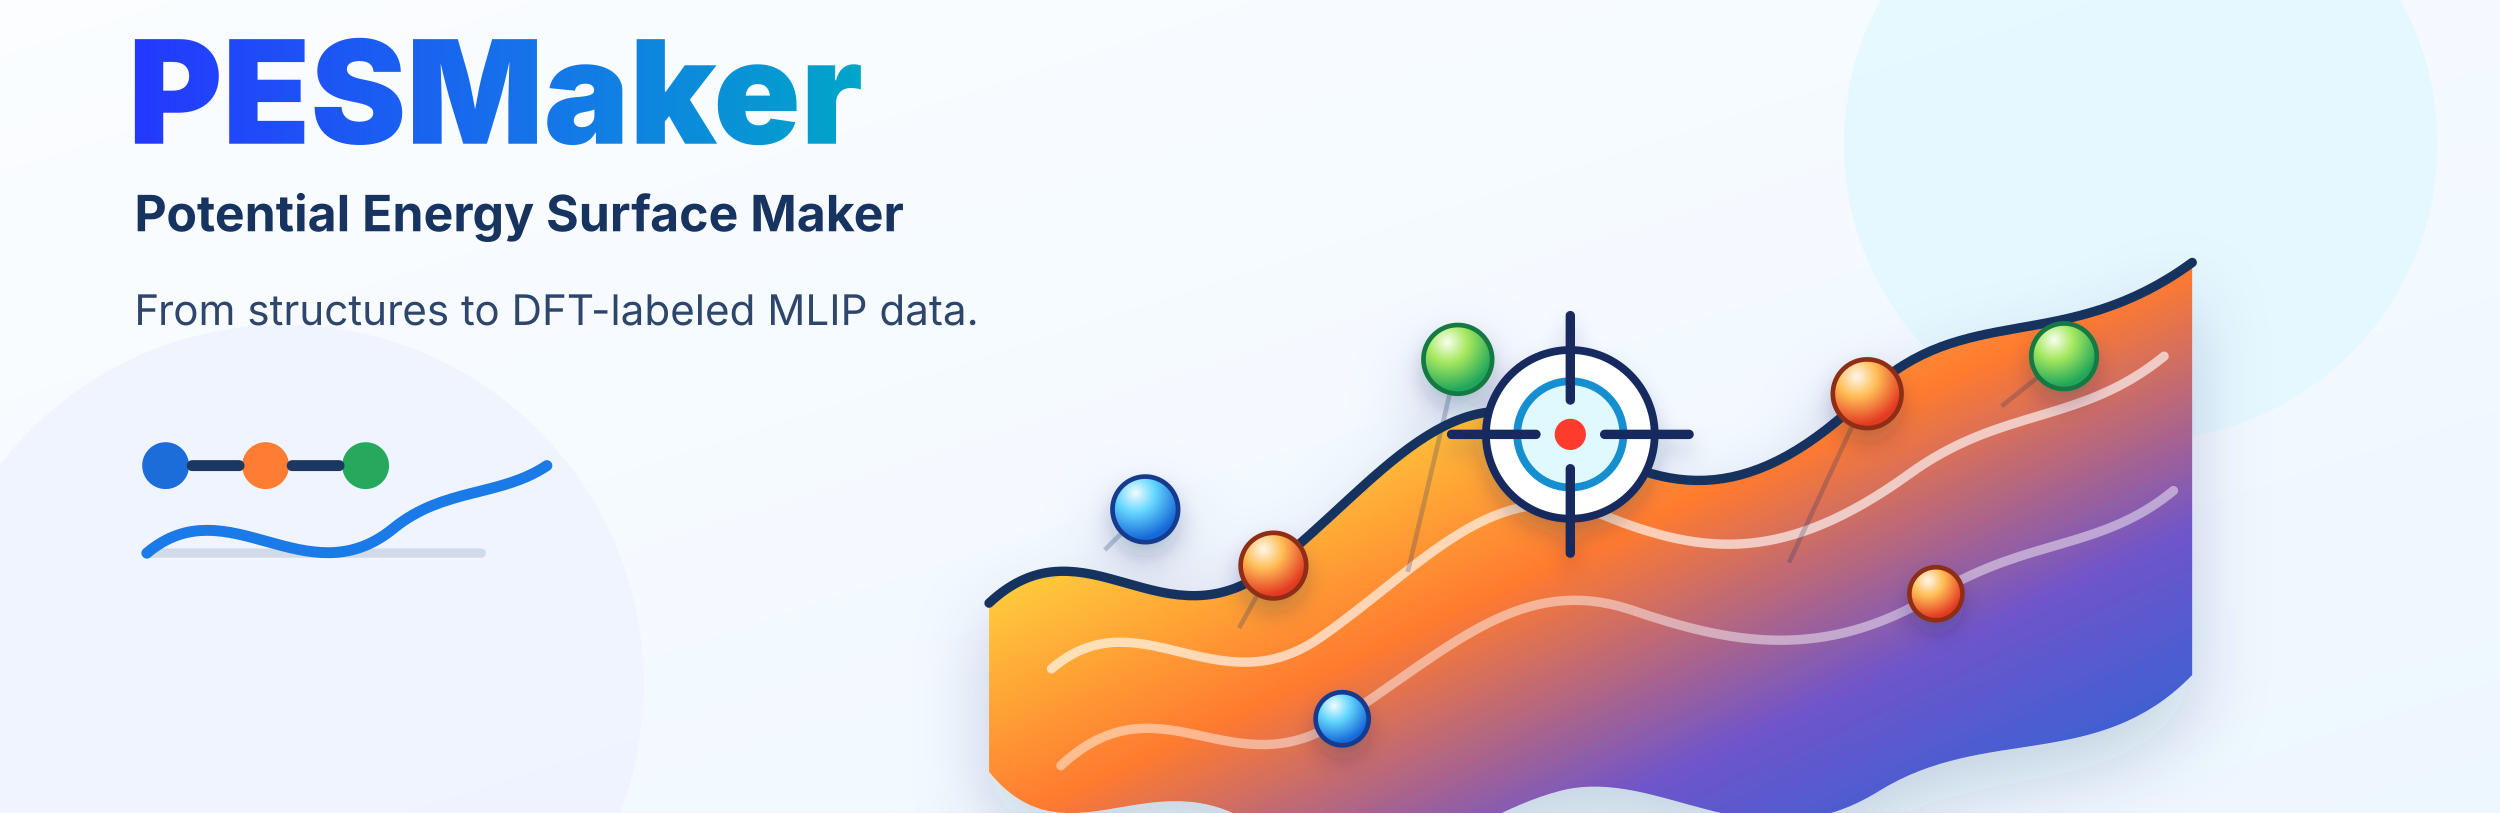
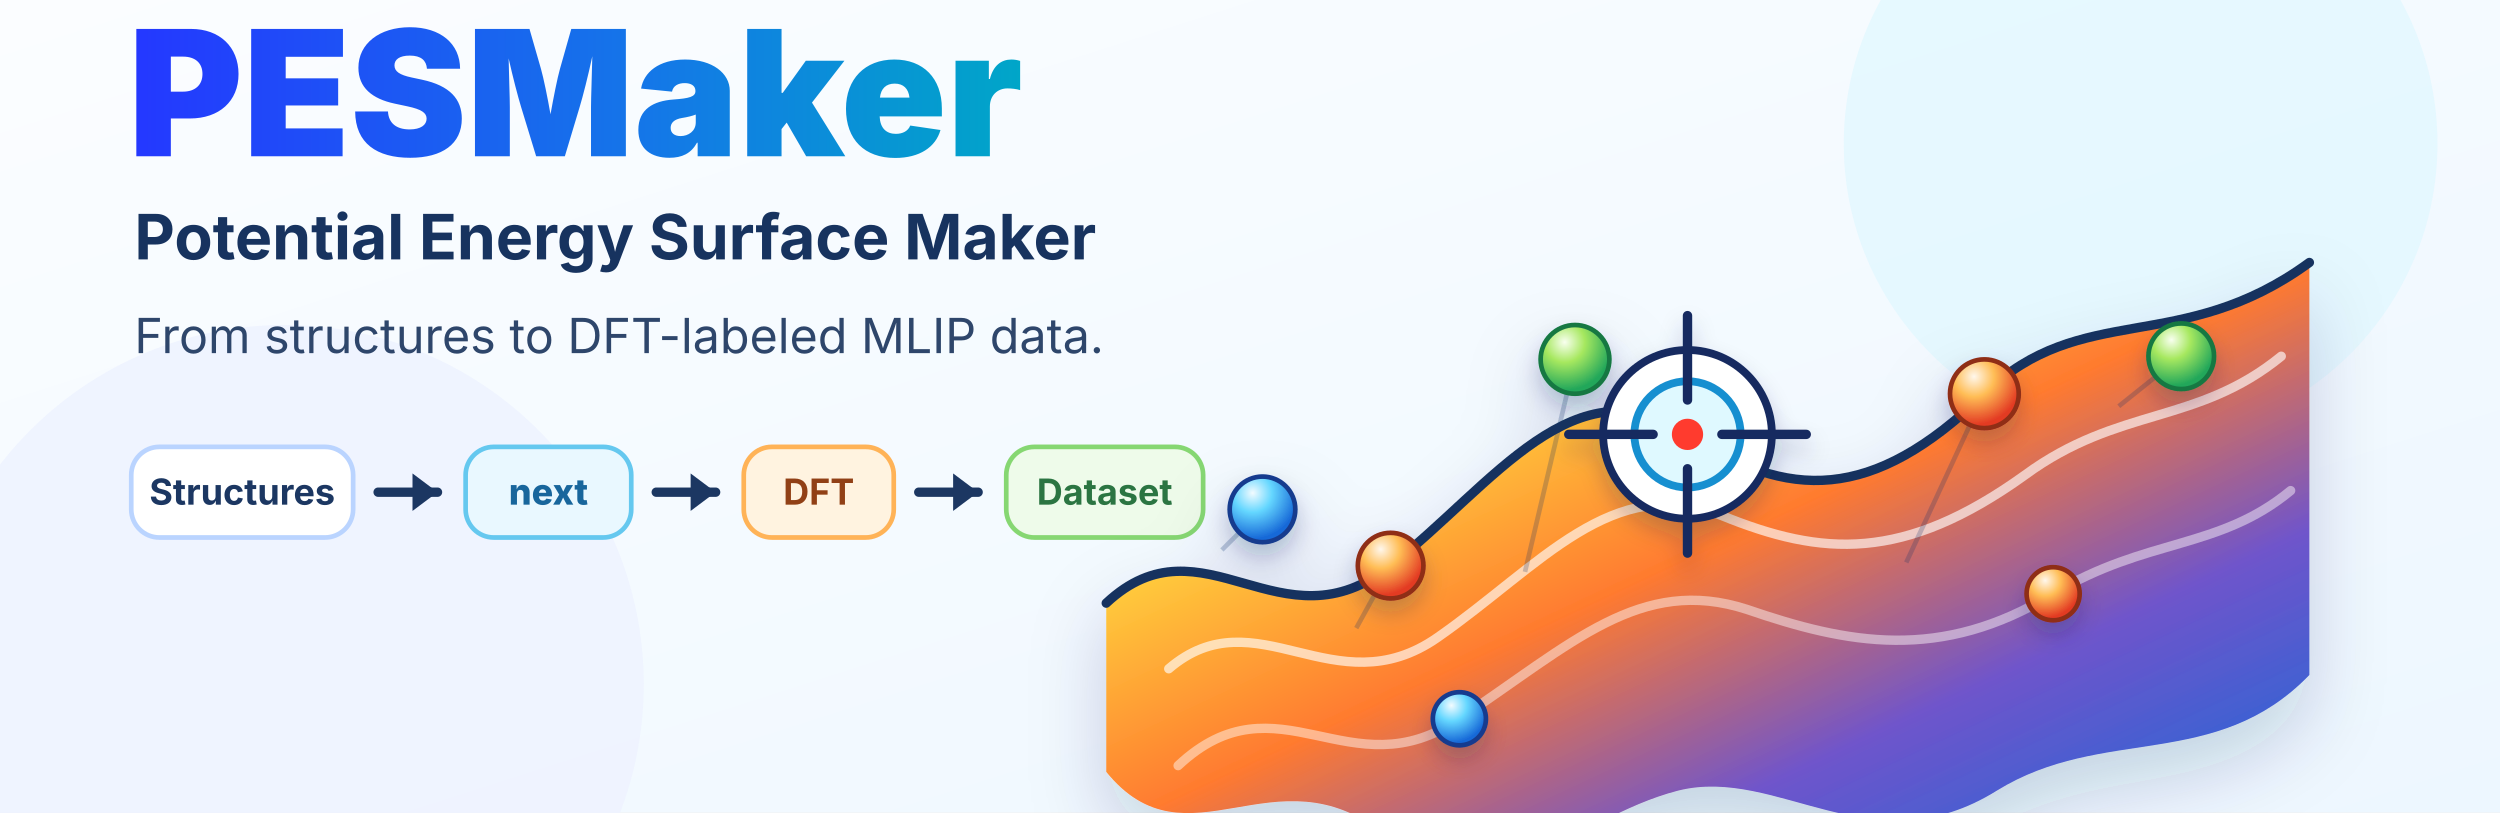
<svg xmlns="http://www.w3.org/2000/svg" width="1600" height="520" viewBox="0 0 1600 520" role="img" aria-labelledby="title desc">
  <defs>
    <linearGradient id="background" x1="0" x2="1" y1="0" y2="1">
      <stop offset="0" stop-color="#fbfdff" />
      <stop offset="1" stop-color="#edf7ff" />
    </linearGradient>
    <linearGradient id="titleBlue" x1="0" x2="1" y1="0" y2="0">
      <stop offset="0" stop-color="#2438ff" />
      <stop offset="0.58" stop-color="#1477e8" />
      <stop offset="1" stop-color="#00a6c8" />
    </linearGradient>
    <linearGradient id="surface" x1="0.06" x2="0.96" y1="0.02" y2="0.98">
      <stop offset="0" stop-color="#fff6a8" />
      <stop offset="0.24" stop-color="#ffd33d" />
      <stop offset="0.48" stop-color="#ff7a2f" />
      <stop offset="0.72" stop-color="#6f55cb" />
      <stop offset="1" stop-color="#1769d8" />
    </linearGradient>
    <radialGradient id="atomBlue" cx="35%" cy="25%" r="70%">
      <stop offset="0" stop-color="#f2fbff" />
      <stop offset="0.42" stop-color="#65d7ff" />
      <stop offset="1" stop-color="#1769d8" />
    </radialGradient>
    <radialGradient id="atomRed" cx="35%" cy="25%" r="70%">
      <stop offset="0" stop-color="#fff7ec" />
      <stop offset="0.42" stop-color="#ffbd55" />
      <stop offset="1" stop-color="#e33a23" />
    </radialGradient>
    <radialGradient id="atomGreen" cx="35%" cy="25%" r="70%">
      <stop offset="0" stop-color="#f8ffef" />
      <stop offset="0.42" stop-color="#a6e85f" />
      <stop offset="1" stop-color="#22a75a" />
    </radialGradient>
    <filter id="surfaceShadow" x="-18%" y="-18%" width="136%" height="145%">
      <feDropShadow dx="0" dy="22" stdDeviation="24" flood-color="#08265d" flood-opacity="0.18" />
    </filter>
    <filter id="softShadow" x="-25%" y="-25%" width="150%" height="150%">
      <feDropShadow dx="0" dy="8" stdDeviation="7" flood-color="#08265d" flood-opacity="0.22" />
    </filter>
  </defs>
  <rect width="1600" height="520" fill="url(#background)" />
  <circle cx="1370" cy="92" r="190" fill="#dff7ff" opacity="0.68" />
  <circle cx="182" cy="438" r="230" fill="#eef3ff" opacity="0.9" />
-   <g transform="translate(82 92)">
-     <text x="0" y="0" font-family="Inter, Segoe UI, Arial, sans-serif" font-size="92" font-weight="850" fill="url(#titleBlue)">PESMaker</text>
-     <text x="4" y="56" font-family="Inter, Segoe UI, Arial, sans-serif" font-size="32" font-weight="650" fill="#17335f">Potential Energy Surface Maker</text>
-     <text x="4" y="116" font-family="Inter, Segoe UI, Arial, sans-serif" font-size="27" fill="#2e466b">From structures to DFT-labeled MLIP data.</text>
-     <g transform="translate(6 188)" opacity="0.98">
-       <circle cx="18" cy="18" r="15" fill="#1769d8" />
-       <circle cx="82" cy="18" r="15" fill="#ff7a2f" />
-       <circle cx="146" cy="18" r="15" fill="#22a75a" />
-       <path d="M35 18 H65 M99 18 H129" stroke="#17335f" stroke-width="7" stroke-linecap="round" />
-       <path d="M6 74 H220" stroke="#17335f" stroke-width="6" stroke-linecap="round" opacity="0.14" />
-       <path d="M6 74 C58 30 108 104 164 58 C196 32 232 38 262 18" fill="none" stroke="#1477e8" stroke-width="7" stroke-linecap="round" />
+   <g transform="translate(82 100)">
+     <text x="0" y="0" font-family="Inter, Segoe UI, Arial, sans-serif" font-size="112" font-weight="850" fill="url(#titleBlue)">PESMaker</text>
+     <text x="4" y="66" font-family="Inter, Segoe UI, Arial, sans-serif" font-size="40" font-weight="650" fill="#17335f">Potential Energy Surface Maker</text>
+     <text x="4" y="126" font-family="Inter, Segoe UI, Arial, sans-serif" font-size="31" fill="#2e466b">From structures to DFT-labeled MLIP data.</text>
+     <g transform="translate(2 186)" opacity="0.98">
+       <rect x="0" y="0" width="142" height="58" rx="18" fill="#ffffff" stroke="#b9d3ff" stroke-width="3" />
+       <text x="71" y="37" text-anchor="middle" font-family="Inter, Segoe UI, Arial, sans-serif" font-size="23" font-weight="750" fill="#17335f">Structures</text>
+       <path d="M158 29 H196" stroke="#17335f" stroke-width="6" stroke-linecap="round" />
+       <path d="M196 29 l-16 -12 v24 z" fill="#17335f" />
+       <rect x="214" y="0" width="106" height="58" rx="18" fill="#e9f8ff" stroke="#62c7ef" stroke-width="3" />
+       <text x="267" y="37" text-anchor="middle" font-family="Inter, Segoe UI, Arial, sans-serif" font-size="23" font-weight="800" fill="#13639a">next</text>
+       <path d="M336 29 H374" stroke="#17335f" stroke-width="6" stroke-linecap="round" />
+       <path d="M374 29 l-16 -12 v24 z" fill="#17335f" />
+       <rect x="392" y="0" width="96" height="58" rx="18" fill="#fff3df" stroke="#ffb154" stroke-width="3" />
+       <text x="440" y="37" text-anchor="middle" font-family="Inter, Segoe UI, Arial, sans-serif" font-size="23" font-weight="750" fill="#8f3c11">DFT</text>
+       <path d="M504 29 H542" stroke="#17335f" stroke-width="6" stroke-linecap="round" />
+       <path d="M542 29 l-16 -12 v24 z" fill="#17335f" />
+       <rect x="560" y="0" width="126" height="58" rx="18" fill="#eefbea" stroke="#84d66f" stroke-width="3" />
+       <text x="623" y="37" text-anchor="middle" font-family="Inter, Segoe UI, Arial, sans-serif" font-size="23" font-weight="750" fill="#27723e">Dataset</text>
    </g>
  </g>
-   <g transform="translate(575 76)" filter="url(#surfaceShadow)">
+   <g transform="translate(650 76)" filter="url(#surfaceShadow)">
    <path d="M58 310 C120 252 170 342 240 286 C306 234 358 154 430 202 C494 244 548 246 620 176 C682 116 746 152 828 92 L828 356 C768 418 696 388 628 430 C548 480 488 414 424 430 C354 448 306 514 236 458 C166 402 110 482 58 418 Z" fill="url(#surface)" />
    <path d="M58 310 C120 252 170 342 240 286 C306 234 358 154 430 202 C494 244 548 246 620 176 C682 116 746 152 828 92" fill="none" stroke="#17335f" stroke-width="6" stroke-linecap="round" />
    <path d="M98 352 C154 304 204 378 270 332 C336 286 382 226 452 254 C516 280 568 284 646 228 C706 184 756 196 810 152" fill="none" stroke="#ffffff" stroke-width="6" stroke-linecap="round" opacity="0.64" />
    <path d="M104 414 C168 354 214 432 284 384 C356 336 400 292 468 314 C532 336 592 348 664 304 C724 268 770 276 816 238" fill="none" stroke="#ffffff" stroke-width="6" stroke-linecap="round" opacity="0.46" />
    <path d="M132 276 L158 250 M218 326 L240 286 M326 290 L358 154 M450 254 L430 202 M570 284 L620 176 M706 184 L746 152" stroke="#0e2d67" stroke-width="3" opacity="0.23" />
    <g filter="url(#softShadow)">
      <circle cx="158" cy="250" r="21" fill="url(#atomBlue)" stroke="#123b8e" stroke-width="3" />
      <circle cx="240" cy="286" r="21" fill="url(#atomRed)" stroke="#8f2e17" stroke-width="3" />
      <circle cx="358" cy="154" r="22" fill="url(#atomGreen)" stroke="#167842" stroke-width="3" />
      <circle cx="430" cy="202" r="21" fill="url(#atomBlue)" stroke="#123b8e" stroke-width="3" />
      <circle cx="620" cy="176" r="22" fill="url(#atomRed)" stroke="#8f2e17" stroke-width="3" />
      <circle cx="746" cy="152" r="21" fill="url(#atomGreen)" stroke="#167842" stroke-width="3" />
      <circle cx="284" cy="384" r="17" fill="url(#atomBlue)" stroke="#123b8e" stroke-width="3" />
      <circle cx="664" cy="304" r="17" fill="url(#atomRed)" stroke="#8f2e17" stroke-width="3" />
    </g>
  </g>
-   <g transform="translate(1005 278)" filter="url(#softShadow)">
+   <g transform="translate(1080 278)" filter="url(#softShadow)">
    <circle cx="0" cy="0" r="54" fill="#ffffff" stroke="#172a60" stroke-width="5" />
    <circle cx="0" cy="0" r="34" fill="#dff9ff" stroke="#188fd0" stroke-width="5" />
    <circle cx="0" cy="0" r="10" fill="#ff3b2f" />
    <path d="M-76 0 H-22 M22 0 H76 M0 -76 V-22 M0 22 V76" stroke="#172a60" stroke-width="6" stroke-linecap="round" />
  </g>
</svg>
